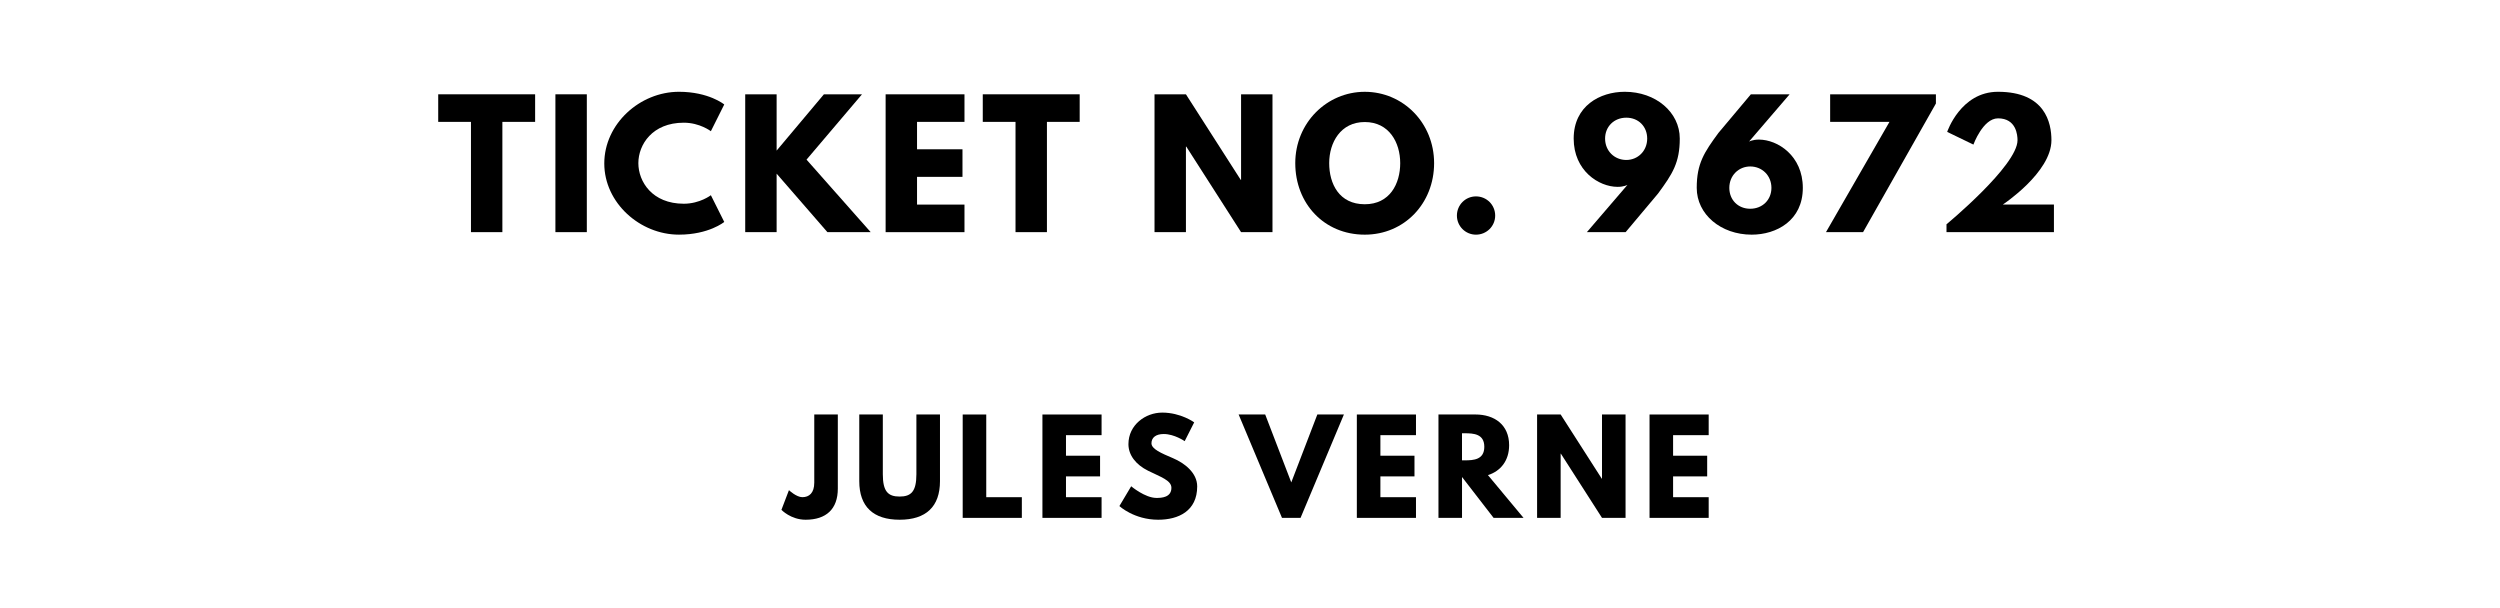
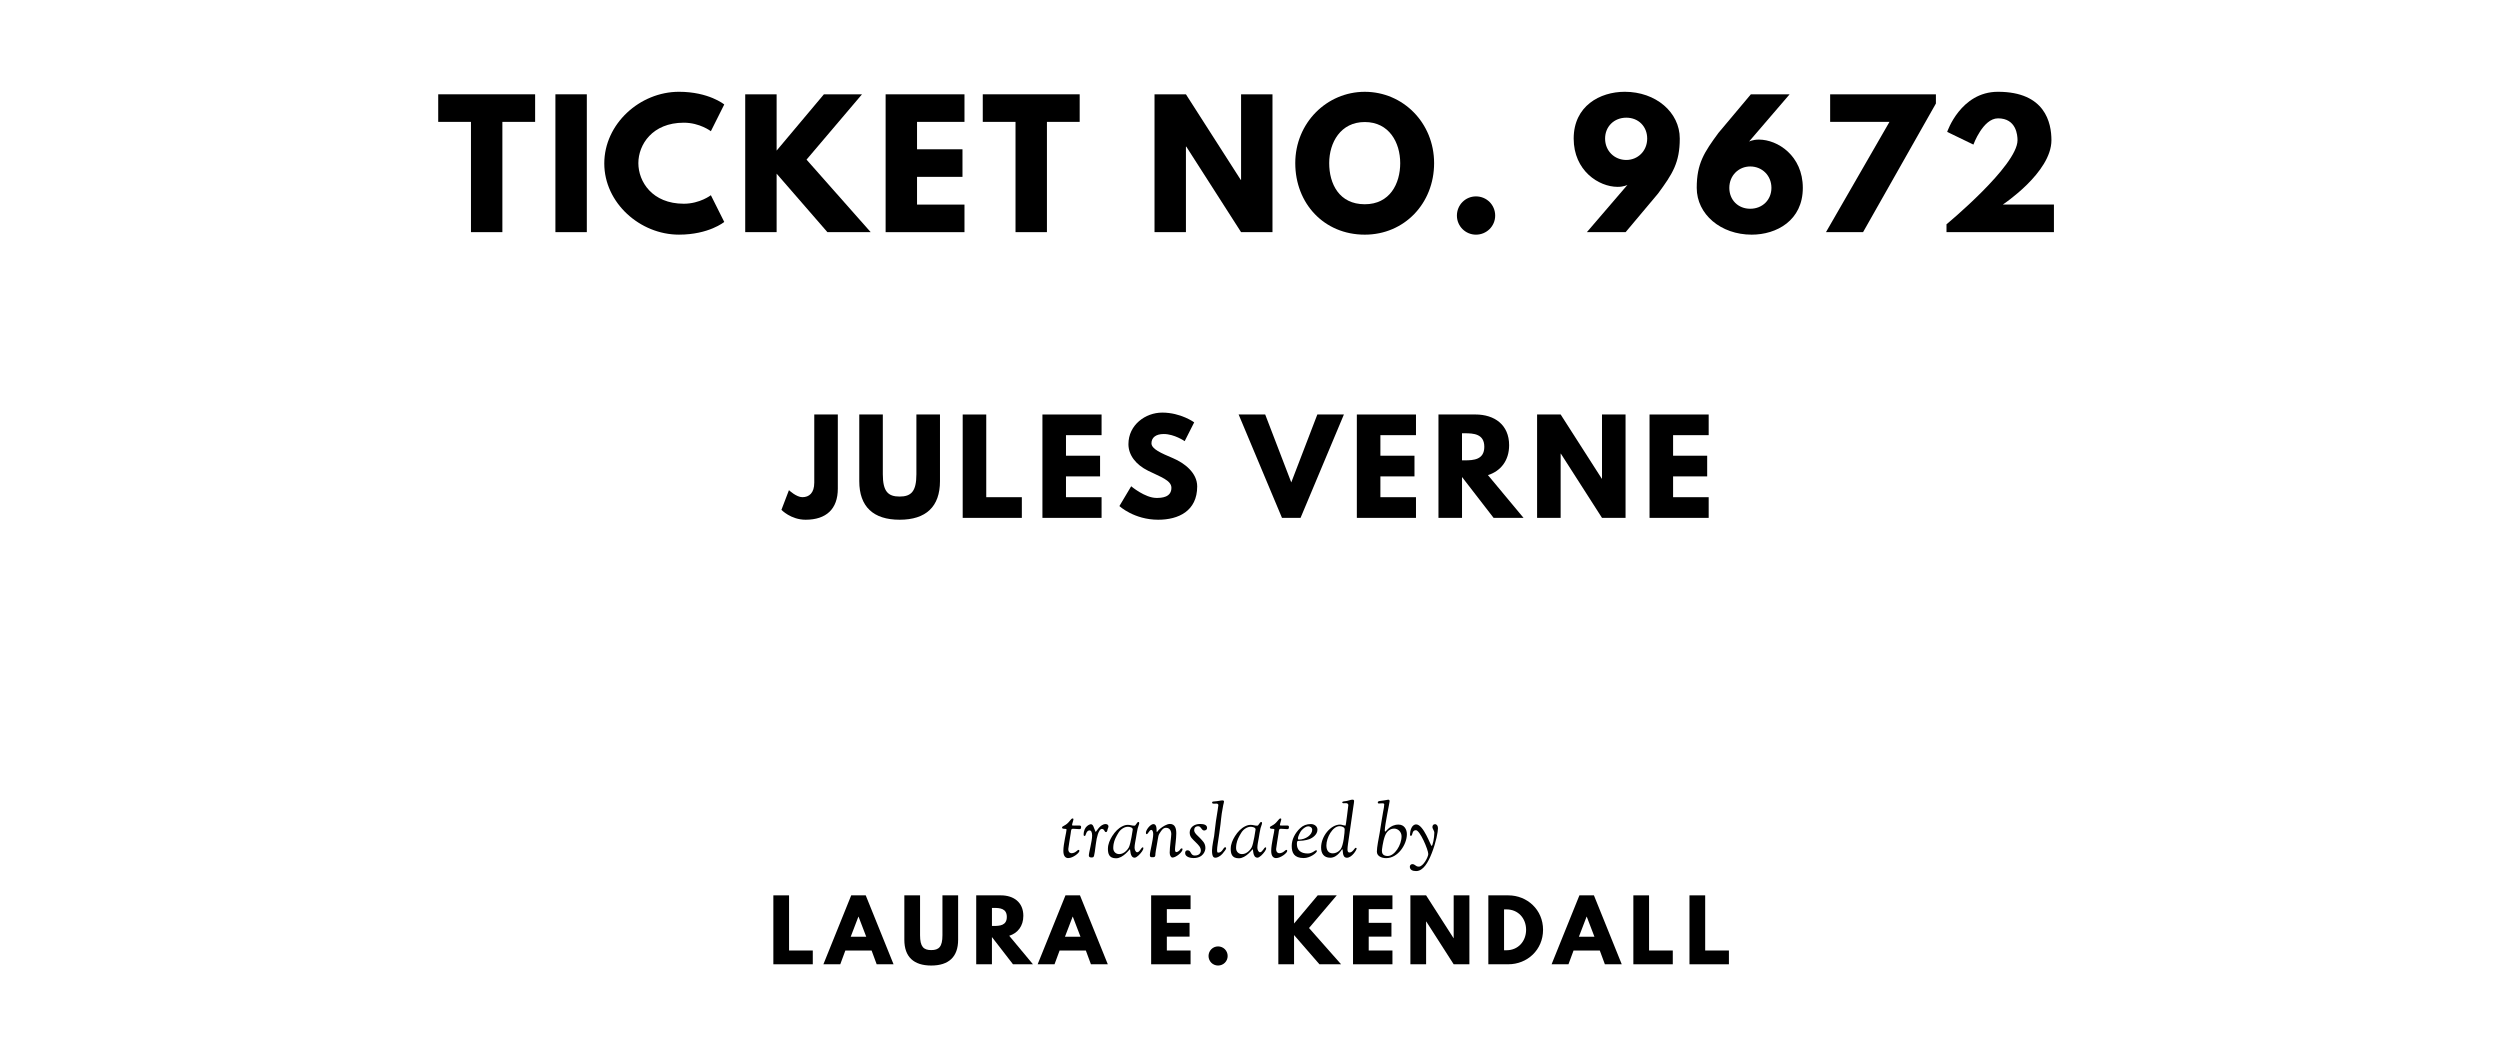
- <svg xmlns="http://www.w3.org/2000/svg" version="1.1" viewBox="0 0 1400 340">
+ <svg xmlns="http://www.w3.org/2000/svg" version="1.1" viewBox="0 0 1400 590">
  <g aria-label="TICKET NO. 9672">
    <path d="M245.40,68.25l0.00-15.44l54.27,0.00l0.00,15.44l-18.34,0.00l0.00,61.75l-17.59,0.00l0.00-61.75l-18.34,0.00z" />
    <path d="M328.62,52.81l0.00,77.19l-17.59,0.00l0.00-77.19l17.59,0.00z" />
    <path d="M382.93,114.09c8.98,0.00,15.16-4.77,15.16-4.77l7.49,14.97s-8.61,7.11-25.36,7.11c-21.80,0.00-41.82-17.78-41.82-39.86c0.00-22.18,19.93-40.14,41.82-40.14c16.75,0.00,25.36,7.11,25.36,7.11l-7.49,14.97s-6.18-4.77-15.16-4.77c-17.68,0.00-25.45,12.35-25.45,22.64c0.00,10.39,7.77,22.74,25.45,22.74z" />
    <path d="M487.58,130.00l-24.23,0.00l-28.44-32.75l0.00,32.75l-17.59,0.00l0.00-77.19l17.59,0.00l0.00,31.53l26.48-31.53l21.33,0.00l-31.06,36.58z" />
    <path d="M540.11,52.81l0.00,15.44l-26.57,0.00l0.00,15.35l25.45,0.00l0.00,15.44l-25.45,0.00l0.00,15.53l26.57,0.00l0.00,15.44l-44.16,0.00l0.00-77.19l44.16,0.00z" />
    <path d="M550.35,68.25l0.00-15.44l54.27,0.00l0.00,15.44l-18.34,0.00l0.00,61.75l-17.59,0.00l0.00-61.75l-18.34,0.00z" />
    <path d="M664.12,82.09l0.00,47.91l-17.59,0.00l0.00-77.19l17.59,0.00l30.69,47.91l0.19,0.00l0.00-47.91l17.59,0.00l0.00,77.19l-17.59,0.00l-30.69-47.91l-0.19,0.00z" />
    <path d="M725.35,91.36c0.00-22.55,17.68-39.95,38.92-39.95c21.43,0.00,38.83,17.40,38.83,39.95s-16.65,40.05-38.83,40.05c-22.83,0.00-38.92-17.50-38.92-40.05z  M744.35,91.36c0.00,11.51,5.52,23.02,19.93,23.02c14.04,0.00,19.84-11.51,19.84-23.02s-6.18-23.02-19.84-23.02c-13.57,0.00-19.93,11.51-19.93,23.02z" />
    <path d="M826.54,109.98c5.99,0.00,10.76,4.77,10.76,10.76c0.00,5.89-4.77,10.67-10.76,10.67c-5.89,0.00-10.67-4.77-10.67-10.67c0.00-5.99,4.77-10.76,10.67-10.76z" />
    <path d="M888.65,130.00l22.74-26.48s-1.96,1.12-5.52,1.12c-10.57,0.00-24.61-9.08-24.61-27.04c0.00-18.25,14.69-26.20,28.63-26.20c17.31,0.00,30.78,11.42,30.78,26.20c0.00,13.57-4.12,19.84-12.16,30.78l-18.15,21.61l-21.71,0.00z  M922.43,77.60c0.00-6.74-4.87-11.70-11.70-11.70s-11.88,4.96-11.88,11.70c0.00,6.92,5.24,11.98,11.88,11.98c6.46,0.00,11.70-5.05,11.70-11.98z" />
    <path d="M1002.19,52.81l-22.74,26.48s1.96-1.12,5.52-1.12c10.57,0.00,24.61,9.08,24.61,27.04c0.00,18.25-14.69,26.20-28.63,26.20c-17.31,0.00-30.78-11.42-30.78-26.20c0.00-13.57,4.12-19.84,12.16-30.78l18.15-21.61l21.71,0.00z  M968.42,105.20c0.00,6.74,4.87,11.70,11.70,11.70s11.88-4.96,11.88-11.70c0.00-6.92-5.24-11.98-11.88-11.98c-6.46,0.00-11.70,5.05-11.70,11.98z" />
    <path d="M1084.11,52.81l0.00,5.15l-40.80,72.05l-20.77,0.00l35.56-61.75l-33.22,0.00l0.00-15.44l59.23,0.00z" />
    <path d="M1118.86,66.28c-8.42,0.00-13.75,14.69-13.75,14.69l-14.69-7.11s7.49-22.46,28.44-22.46c26.48,0.00,29.94,17.40,29.94,27.13c0.00,18.06-27.23,36.02-27.23,36.02l28.63,0.00l0.00,15.44l-60.16,0.00l0.00-4.40s39.77-32.84,39.77-47.06c0.00-2.81-0.65-12.26-10.95-12.26z" />
  </g>
  <g aria-label="JULES VERNE">
    <path d="M469.18,232.11l0.00,41.54c0.00,11.37-6.46,17.40-18.04,17.40c-8.28,0.00-13.54-5.54-13.54-5.54l4.21-11.02s4.14,3.93,7.51,3.93c3.79,0.00,6.67-2.32,6.67-8.14l0.00-38.18l13.19,0.00z" />
    <path d="M526.39,232.11l0.00,37.33c0.00,14.32-7.86,21.61-22.60,21.61s-22.60-7.30-22.60-21.61l0.00-37.33l13.19,0.00l0.00,33.47c0.00,9.68,2.95,12.49,9.40,12.49s9.40-2.81,9.40-12.49l0.00-33.47l13.19,0.00z" />
    <path d="M552.30,232.11l0.00,46.32l19.93,0.00l0.00,11.58l-33.12,0.00l0.00-57.89l13.19,0.00z" />
    <path d="M616.88,232.11l0.00,11.58l-19.93,0.00l0.00,11.51l19.09,0.00l0.00,11.58l-19.09,0.00l0.00,11.65l19.93,0.00l0.00,11.58l-33.12,0.00l0.00-57.89l33.12,0.00z" />
    <path d="M650.79,231.05c10.53,0.00,17.96,5.47,17.96,5.47l-5.33,10.53s-5.75-4.00-11.72-4.00c-4.49,0.00-6.88,2.04-6.88,5.19c0.00,3.23,5.47,5.54,12.07,8.35c6.46,2.74,13.54,8.21,13.54,15.79c0.00,13.82-10.53,18.67-21.82,18.67c-13.54,0.00-21.75-7.65-21.75-7.65l6.60-11.09s7.72,6.53,14.18,6.53c2.88,0.00,8.35-0.28,8.35-5.68c0.00-4.21-6.18-6.11-13.05-9.54c-6.95-3.44-11.02-8.84-11.02-14.88c0.00-10.81,9.54-17.68,18.88-17.68z" />
    <path d="M717.91,290.00l-24.28-57.89l14.88,0.00l14.60,38.04l14.60-38.04l14.88,0.00l-24.28,57.89l-10.39,0.00z" />
    <path d="M792.95,232.11l0.00,11.58l-19.93,0.00l0.00,11.51l19.09,0.00l0.00,11.58l-19.09,0.00l0.00,11.65l19.93,0.00l0.00,11.58l-33.12,0.00l0.00-57.89l33.12,0.00z" />
    <path d="M805.53,232.11l20.70,0.00c10.74,0.00,18.88,5.82,18.88,17.19c0.00,8.70-4.77,14.53-11.86,16.77l19.93,23.93l-16.77,0.00l-17.68-22.88l0.00,22.88l-13.19,0.00l0.00-57.89z  M818.72,257.79l1.54,0.00c4.98,0.00,10.95-0.35,10.95-7.58s-5.96-7.58-10.95-7.58l-1.54,0.00l0.00,15.16z" />
    <path d="M873.96,254.07l0.00,35.93l-13.19,0.00l0.00-57.89l13.19,0.00l23.02,35.93l0.14,0.00l0.00-35.93l13.19,0.00l0.00,57.89l-13.19,0.00l-23.02-35.93l-0.14,0.00z" />
    <path d="M956.86,232.11l0.00,11.58l-19.93,0.00l0.00,11.51l19.09,0.00l0.00,11.58l-19.09,0.00l0.00,11.65l19.93,0.00l0.00,11.58l-33.12,0.00l0.00-57.89l33.12,0.00z" />
  </g>
+   <g aria-label="translated by">
+     <path d="M594.73,463.42c0.00-0.85,1.62-0.81,3.49-2.76c1.70-1.79,1.79-2.34,2.47-2.34c0.21,0.00,0.43,0.13,0.43,0.51c0.00,0.55-0.77,2.55-0.77,3.19c0.00,0.26,0.09,0.30,1.49,0.30c1.66,0.00,2.00-0.04,2.47-0.04c0.89,0.00,1.11,0.30,1.11,0.81c0.00,0.98-0.26,1.23-1.02,1.23c-0.68,0.00-2.51-0.21-3.44-0.21c-1.23,0.00-1.11,0.77-1.36,2.51c-0.38,2.64-1.36,8.16-1.36,8.84c0.00,2.25,1.57,2.34,1.74,2.34c2.34,0.00,3.32-1.87,4.00-1.87c0.13,0.00,0.47,0.00,0.47,0.60c0.00,1.11-3.61,4.00-6.25,4.00c-1.15,0.00-2.72-0.68-2.72-4.00c0.00-3.91,1.79-10.80,1.79-11.94c0.00-0.89-2.51,0.04-2.51-1.15z" />
+     <path d="M606.84,467.42c0.00-4.85,3.61-5.87,4.00-5.87c0.89,0.00,1.32,0.81,1.57,1.49c1.06,2.76,1.11,2.81,1.19,2.81c0.30,0.00,2.42-4.38,5.57-4.38c1.11,0.00,1.57,0.72,1.57,1.32c0.00,0.55-0.34,1.11-0.47,1.57c-0.09,0.30-0.17,1.62-0.94,1.62c-0.94,0.00-0.77-1.79-2.30-1.79c-1.91,0.00-2.98,5.57-3.19,7.35l-0.21,1.40c-0.94,7.23-0.85,7.23-2.38,7.23l-0.21,0.00c-0.43,0.00-1.28-0.09-1.28-1.11c0.00-1.70,1.83-7.95,1.83-11.14c0.00-2.13-0.68-2.89-1.45-2.89c-1.74,0.00-2.08,2.55-2.34,2.85c-0.13,0.13-0.26,0.26-0.47,0.26c-0.17,0.00-0.51-0.13-0.51-0.72z" />
+     <path d="M620.45,475.15c0.00-2.38,1.06-4.80,2.38-6.93c1.53-2.42,3.49-4.46,5.74-5.53c1.15-0.55,2.00-0.77,3.10-0.77c1.32,0.00,2.21,0.47,3.61,0.47c0.85,0.00,1.36-2.08,2.21-2.08c0.26,0.00,0.47,0.17,0.47,0.64c0.00,0.68-0.55,1.70-0.85,2.93c-0.38,1.57-0.64,3.53-0.98,5.44c-0.34,1.87-0.77,3.83-0.77,5.44c0.00,1.11,0.64,2.51,1.45,2.51c1.40,0.00,2.30-2.76,3.10-2.76c0.34,0.00,0.38,0.30,0.38,0.47c0.00,0.43-0.21,1.06-0.77,1.83c-1.06,1.53-2.98,3.49-4.12,3.49c-2.72,0.00-2.34-4.76-2.64-4.76c-0.21,0.00-3.74,5.10-7.78,5.10s-4.55-2.72-4.55-5.48z  M623.42,474.90c0.00,2.13,1.53,3.40,3.32,3.40c3.06,0.00,5.06-3.06,5.44-3.83c1.02-2.04,2.17-9.86,2.17-9.99c0.00-1.19-1.91-1.49-2.81-1.49c-1.74,0.00-4.00,1.28-5.27,3.44c-1.23,2.04-2.25,3.95-2.64,6.16c-0.13,0.77-0.21,1.53-0.21,2.30z" />
+     <path d="M641.70,466.35c0.00-1.66,2.55-4.85,4.17-4.85c2.47,0.00,1.57,4.46,1.96,4.46c0.26,0.00,0.55-0.94,2.13-2.13c1.15-0.89,3.40-2.42,5.19-2.42c2.98,0.00,3.57,2.64,3.57,5.31c0.00,2.98-0.72,7.48-0.72,8.93c0.00,1.19,0.34,1.53,0.81,1.53c0.72,0.00,1.70-0.94,1.70-0.94c0.51-0.64,0.68-1.15,1.32-1.15c0.30,0.00,0.38,0.26,0.38,0.51c0.00,1.66-3.74,4.63-5.61,4.63c-0.85,0.00-1.57-1.19-1.57-2.68c0.00-3.23,0.89-8.93,0.89-10.50c0.00-0.68-0.21-3.49-2.98-3.49c-0.98,0.00-1.79,0.47-2.76,1.87c-1.83,2.59-1.32,2.21-2.34,7.69c-1.06,5.74-0.77,5.23-0.85,5.82c-0.13,0.94-0.47,1.11-1.57,1.11c-1.15,0.00-1.49-0.09-1.49-1.32c0.00-1.79,1.87-8.37,1.87-11.65c0.00-1.49-0.55-2.34-0.98-2.34c-1.32,0.00-1.79,2.38-2.72,2.38c-0.30,0.00-0.38-0.34-0.38-0.81z" />
+     <path d="M663.68,477.70c0.00-1.32,0.85-1.53,1.36-1.53c2.17,0.00,1.45,2.93,4.04,2.93c3.10,0.00,3.40-2.21,3.40-2.72c0.00-2.00-1.40-3.23-2.93-4.76c-1.70-1.74-3.32-2.85-3.32-5.40c0.00-2.85,2.47-4.80,5.78-4.80c2.30,0.00,3.95,0.55,3.95,2.21c0.00,1.32-1.40,1.45-1.62,1.45c-1.53,0.00-1.70-2.38-3.36-2.38c-1.62,0.00-2.25,0.98-2.25,2.25c0.00,1.62,2.34,3.36,3.36,4.46c1.32,1.49,2.93,2.68,2.93,5.53c0.00,1.53-1.19,5.57-6.63,5.57c-1.66,0.00-4.72-0.55-4.72-2.81z" />
+     <path d="M678.72,476.34c0.00-2.42,1.11-7.44,1.19-8.12c0.38-2.68,0.60-5.70,1.02-8.42c0.72-4.59,1.36-8.42,1.36-8.93s-0.43-0.85-1.06-0.85s-0.72,0.04-1.23,0.04c-0.85,0.00-1.23-0.13-1.23-0.60c0.00-0.21,0.09-0.55,0.64-0.60c3.10-0.21,4.04-0.64,5.14-0.64c0.68,0.00,0.89,0.26,0.89,0.68c0.00,0.60-0.30,1.15-0.43,1.96c-1.57,8.25-0.85,6.67-2.21,15.81c-0.72,5.02-1.23,7.69-1.23,9.14s0.13,1.66,0.68,1.66c2.34,0.00,2.76-3.02,3.87-3.02c0.30,0.00,0.51,0.26,0.51,0.68s-1.11,1.87-2.13,3.06c-1.11,1.28-2.89,2.13-3.70,2.13c-0.85,0.00-2.08,0.00-2.08-4.00z" />
+     <path d="M689.22,475.15c0.00-2.38,1.06-4.80,2.38-6.93c1.53-2.42,3.49-4.46,5.74-5.53c1.15-0.55,2.00-0.77,3.10-0.77c1.32,0.00,2.21,0.47,3.61,0.47c0.85,0.00,1.36-2.08,2.21-2.08c0.26,0.00,0.47,0.17,0.47,0.64c0.00,0.68-0.55,1.70-0.85,2.93c-0.38,1.57-0.64,3.53-0.98,5.44c-0.34,1.87-0.77,3.83-0.77,5.44c0.00,1.11,0.64,2.51,1.45,2.51c1.40,0.00,2.30-2.76,3.10-2.76c0.34,0.00,0.38,0.30,0.38,0.47c0.00,0.43-0.21,1.06-0.77,1.83c-1.06,1.53-2.98,3.49-4.12,3.49c-2.72,0.00-2.34-4.76-2.64-4.76c-0.21,0.00-3.74,5.10-7.78,5.10s-4.55-2.72-4.55-5.48z  M692.20,474.90c0.00,2.13,1.53,3.40,3.32,3.40c3.06,0.00,5.06-3.06,5.44-3.83c1.02-2.04,2.17-9.86,2.17-9.99c0.00-1.19-1.91-1.49-2.81-1.49c-1.74,0.00-4.00,1.28-5.27,3.44c-1.23,2.04-2.25,3.95-2.64,6.16c-0.13,0.77-0.21,1.53-0.21,2.30z" />
+     <path d="M711.12,463.42c0.00-0.85,1.62-0.81,3.49-2.76c1.70-1.79,1.79-2.34,2.47-2.34c0.21,0.00,0.43,0.13,0.43,0.51c0.00,0.55-0.77,2.55-0.77,3.19c0.00,0.26,0.09,0.30,1.49,0.30c1.66,0.00,2.00-0.04,2.47-0.04c0.89,0.00,1.11,0.30,1.11,0.81c0.00,0.98-0.26,1.23-1.02,1.23c-0.68,0.00-2.51-0.21-3.44-0.21c-1.23,0.00-1.11,0.77-1.36,2.51c-0.38,2.64-1.36,8.16-1.36,8.84c0.00,2.25,1.57,2.34,1.74,2.34c2.34,0.00,3.32-1.87,4.00-1.87c0.13,0.00,0.47,0.00,0.47,0.60c0.00,1.11-3.61,4.00-6.25,4.00c-1.15,0.00-2.72-0.68-2.72-4.00c0.00-3.91,1.79-10.80,1.79-11.94c0.00-0.89-2.51,0.04-2.51-1.15z" />
+     <path d="M723.36,473.75c0.00-3.66,1.87-7.31,4.80-10.03c1.57-1.49,3.53-2.25,5.91-2.25c2.00,0.00,3.70,1.28,3.70,3.15c0.00,3.06-3.32,4.80-4.12,5.14c-0.38,0.17-2.68,1.11-6.67,1.15c-0.60,0.00-0.72,0.64-0.72,1.74c0.00,3.19,1.91,5.31,6.12,5.31c2.42,0.00,4.12-1.83,4.59-1.83c0.34,0.00,0.51,0.17,0.51,0.43c0.00,0.98-3.70,3.95-7.40,3.95c-5.40,0.00-6.72-2.98-6.72-6.76z  M726.84,469.33c0.00,0.30,0.09,0.85,0.38,0.85c4.12,0.00,7.61-2.76,7.61-5.44c0.00-1.62-1.53-2.00-2.25-2.00c-1.06,0.00-2.38,0.85-3.49,2.00c-1.28,1.32-2.25,4.04-2.25,4.59z" />
+     <path d="M739.81,474.69c0.00-6.59,5.53-12.92,10.58-12.92c1.11,0.00,1.96,0.55,3.15,0.55c0.13,0.00,1.53-11.18,1.53-11.48c0.00-0.64-0.60-1.06-1.23-1.06c-0.47,0.00-1.45,0.04-1.49,0.04c-0.43,0.00-0.68-0.17-0.68-0.47c0.00-0.72,1.49-0.55,2.68-0.85c2.38-0.60,2.13-0.68,3.27-0.68c0.38,0.00,0.68,0.34,0.68,0.72c0.00,1.11-0.43,2.47-2.81,19.85c-0.47,3.23-0.89,5.91-0.89,7.18c0.00,0.94,0.13,1.83,1.11,1.83c1.87,0.00,2.85-2.64,3.53-2.64c0.34,0.00,0.47,0.21,0.47,0.38c0.00,0.89-2.68,5.19-5.44,5.19c-2.98,0.00-2.00-4.76-2.59-4.76c-0.38,0.00-2.55,4.76-6.76,4.76c-3.61,0.00-5.10-2.47-5.10-5.65z  M742.78,473.50c0.00,2.47,1.02,4.38,3.61,4.38c1.53,0.00,3.19-0.81,4.29-2.21c1.70-2.13,2.34-9.61,2.34-11.31c0.00-1.15-1.70-1.70-2.85-1.70c-3.91,0.00-7.40,6.38-7.40,10.84z" />
+     <path d="M771.05,476.98c0.00-2.72,0.98-7.14,1.57-10.58c0.77-4.42,1.28-8.54,1.91-11.69c0.38-1.83,0.64-3.32,0.64-4.34c0.00-0.21-0.21-0.51-1.06-0.51c-0.64,0.00-1.11,0.09-1.74,0.09c-0.47,0.00-0.81,0.00-0.81-0.60c0.00-0.85,1.19-0.81,3.15-1.06c1.66-0.21,2.42-0.47,2.68-0.47c0.47,0.00,0.81,0.30,0.81,0.77c0.00,0.77-2.72,13.43-2.72,16.49c0.00,0.30,0.13,0.64,0.21,0.64c0.60,0.00,2.59-3.95,7.48-3.95c3.19,0.00,4.68,2.64,4.68,5.40c0.00,5.78-5.02,13.39-11.60,13.39c-2.51,0.00-5.19-1.11-5.19-3.57z  M773.86,476.47c0.00,1.45,0.64,2.89,3.27,2.89c3.83,0.00,7.74-6.12,7.74-11.01c0.00-2.38-1.83-4.34-4.17-4.34c-1.02,0.00-3.78,0.43-5.14,4.12c-1.23,3.36-1.70,7.91-1.70,8.33z" />
+     <path d="M789.50,485.31c0.00-0.72,0.64-1.40,1.36-1.40c1.70,0.00,1.74,1.40,3.70,1.40c2.47,0.00,5.27-5.44,5.27-7.06c0.00-2.38-4.68-13.35-6.93-13.35c-2.47,0.00-1.57,3.19-2.85,3.19c-0.26,0.00-0.43-0.21-0.43-0.94c0.00-1.79,0.85-5.48,3.44-5.48c4.12,0.00,8.16,12.07,8.63,12.07c0.60,0.00,1.53-4.55,1.53-7.40c0.00-1.23-1.06-2.08-1.06-3.23c0.00-0.77,0.43-1.57,1.45-1.57c0.94,0.00,1.66,0.94,1.66,2.25c0.00,1.91-1.02,7.78-3.53,14.11c-2.00,5.06-4.72,9.90-8.71,9.90c-1.83,0.00-3.53-0.55-3.53-2.51z" />
+   </g>
+   <g aria-label="LAURA E. KENDALL">
+     <path d="M441.87,501.40l0.00,30.88l13.29,0.00l0.00,7.72l-22.08,0.00l0.00-38.60l8.80,0.00z" />
+     <path d="M484.81,501.40l15.58,38.60l-9.45,0.00l-2.85-7.72l-14.69,0.00l-2.85,7.72l-9.45,0.00l15.58-38.60l8.14,0.00z  M485.09,524.56l-4.30-11.23l-0.09,0.00l-4.30,11.23l8.70,0.00z" />
+     <path d="M536.55,501.40l0.00,24.89c0.00,9.54-5.24,14.41-15.06,14.41s-15.06-4.87-15.06-14.41l0.00-24.89l8.80,0.00l0.00,22.32c0.00,6.46,1.96,8.33,6.27,8.33s6.27-1.87,6.27-8.33l0.00-22.32l8.80,0.00z" />
+     <path d="M546.69,501.40l13.80,0.00c7.16,0.00,12.58,3.88,12.58,11.46c0.00,5.80-3.18,9.68-7.91,11.18l13.29,15.95l-11.18,0.00l-11.79-15.25l0.00,15.25l-8.80,0.00l0.00-38.60z  M555.49,518.53l1.03,0.00c3.32,0.00,7.30-0.23,7.30-5.05s-3.98-5.05-7.30-5.05l-1.03,0.00l0.00,10.11z" />
+     <path d="M604.79,501.40l15.58,38.60l-9.45,0.00l-2.85-7.72l-14.69,0.00l-2.85,7.72l-9.45,0.00l15.58-38.60l8.14,0.00z  M605.07,524.56l-4.30-11.23l-0.09,0.00l-4.30,11.23l8.70,0.00z" />
+     <path d="M666.72,501.40l0.00,7.72l-13.29,0.00l0.00,7.67l12.73,0.00l0.00,7.72l-12.73,0.00l0.00,7.77l13.29,0.00l0.00,7.72l-22.08,0.00l0.00-38.60l22.08,0.00z" />
+     <path d="M682.11,529.99c2.99,0.00,5.38,2.39,5.38,5.38c0.00,2.95-2.39,5.33-5.38,5.33c-2.95,0.00-5.33-2.39-5.33-5.33c0.00-2.99,2.39-5.38,5.33-5.38z" />
+     <path d="M751.01,540.00l-12.12,0.00l-14.22-16.37l0.00,16.37l-8.80,0.00l0.00-38.60l8.80,0.00l0.00,15.77l13.24-15.77l10.67,0.00l-15.53,18.29z" />
+     <path d="M779.77,501.40l0.00,7.72l-13.29,0.00l0.00,7.67l12.73,0.00l0.00,7.72l-12.73,0.00l0.00,7.77l13.29,0.00l0.00,7.72l-22.08,0.00l0.00-38.60l22.08,0.00z" />
+     <path d="M798.62,516.05l0.00,23.95l-8.80,0.00l0.00-38.60l8.80,0.00l15.35,23.95l0.09,0.00l0.00-23.95l8.80,0.00l0.00,38.60l-8.80,0.00l-15.35-23.95l-0.09,0.00z" />
+     <path d="M833.47,501.40l11.18,0.00c10.57,0.00,19.46,8.05,19.46,19.27c0.00,11.27-8.84,19.32-19.46,19.32l-11.18,0.00l0.00-38.60z  M842.27,532.14l1.36,0.00c6.50,0.00,10.95-4.96,10.99-11.42c0.00-6.46-4.44-11.46-10.99-11.46l-1.36,0.00l0.00,22.88z" />
+     <path d="M892.60,501.40l15.58,38.60l-9.45,0.00l-2.85-7.72l-14.69,0.00l-2.85,7.72l-9.45,0.00l15.58-38.60l8.14,0.00z  M892.88,524.56l-4.30-11.23l-0.09,0.00l-4.30,11.23l8.70,0.00z" />
+     <path d="M923.47,501.40l0.00,30.88l13.29,0.00l0.00,7.72l-22.08,0.00l0.00-38.60l8.80,0.00z" />
+     <path d="M954.90,501.40l0.00,30.88l13.29,0.00l0.00,7.72l-22.08,0.00l0.00-38.60l8.80,0.00z" />
+   </g>
</svg>
